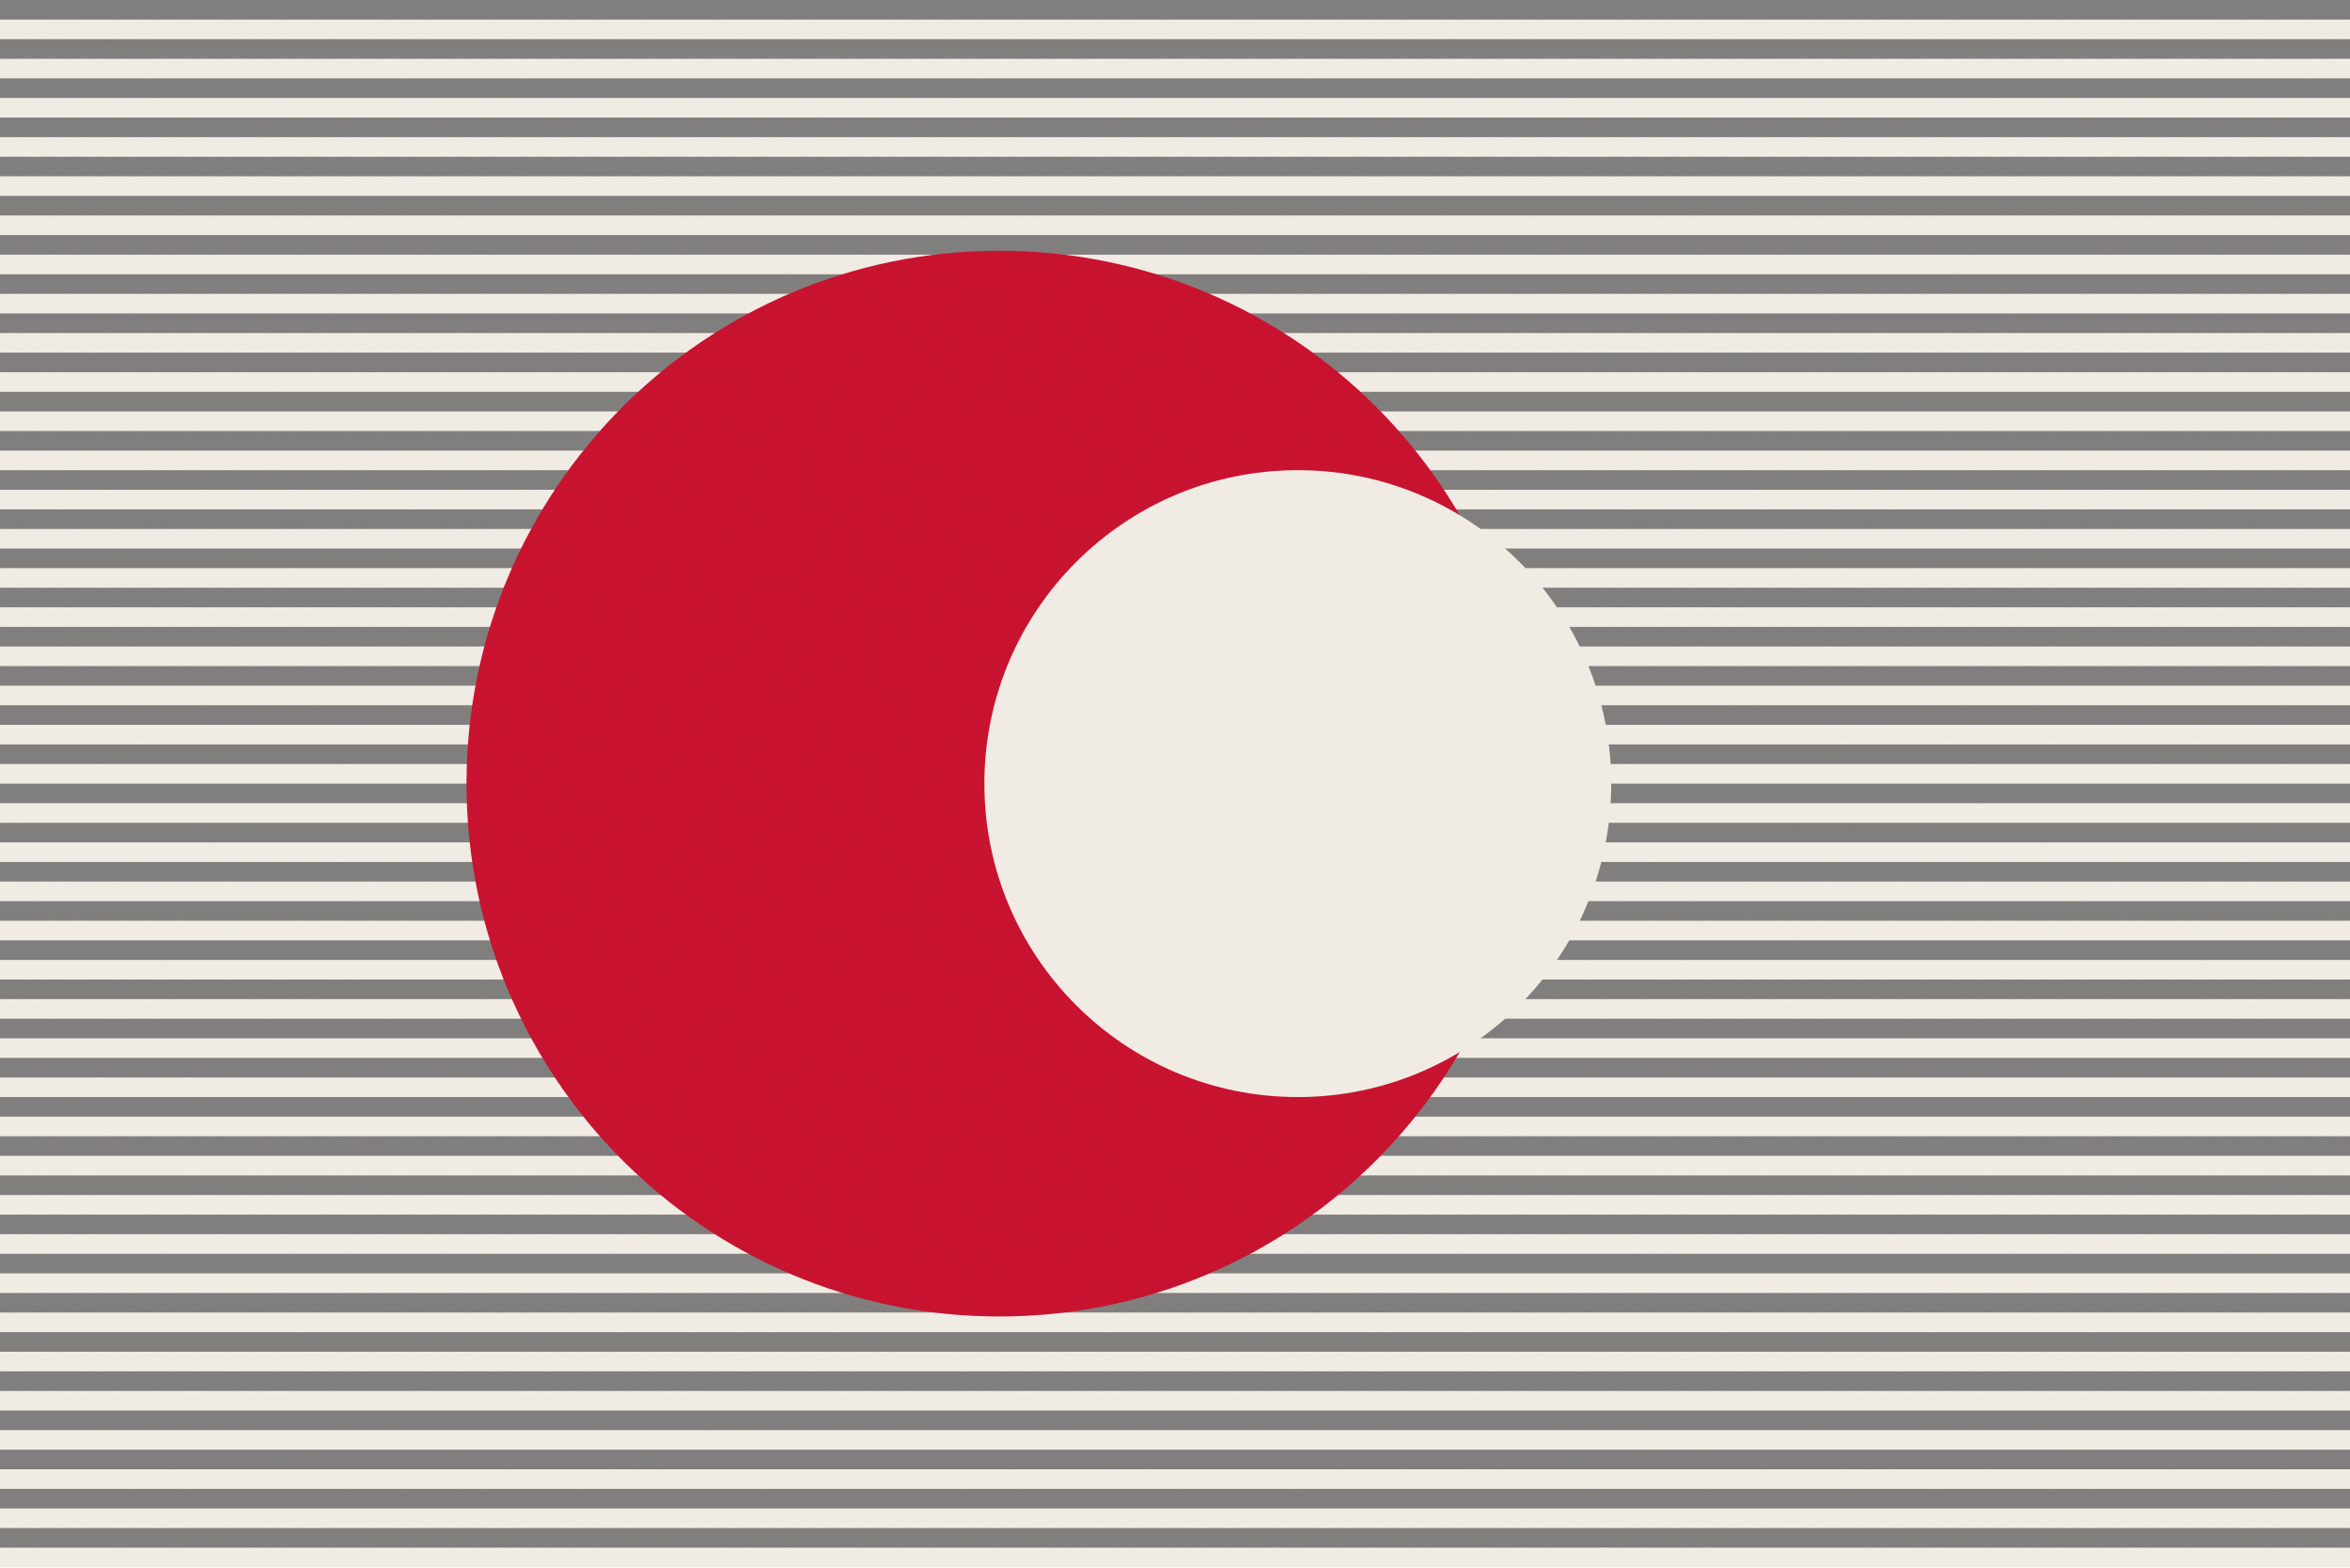
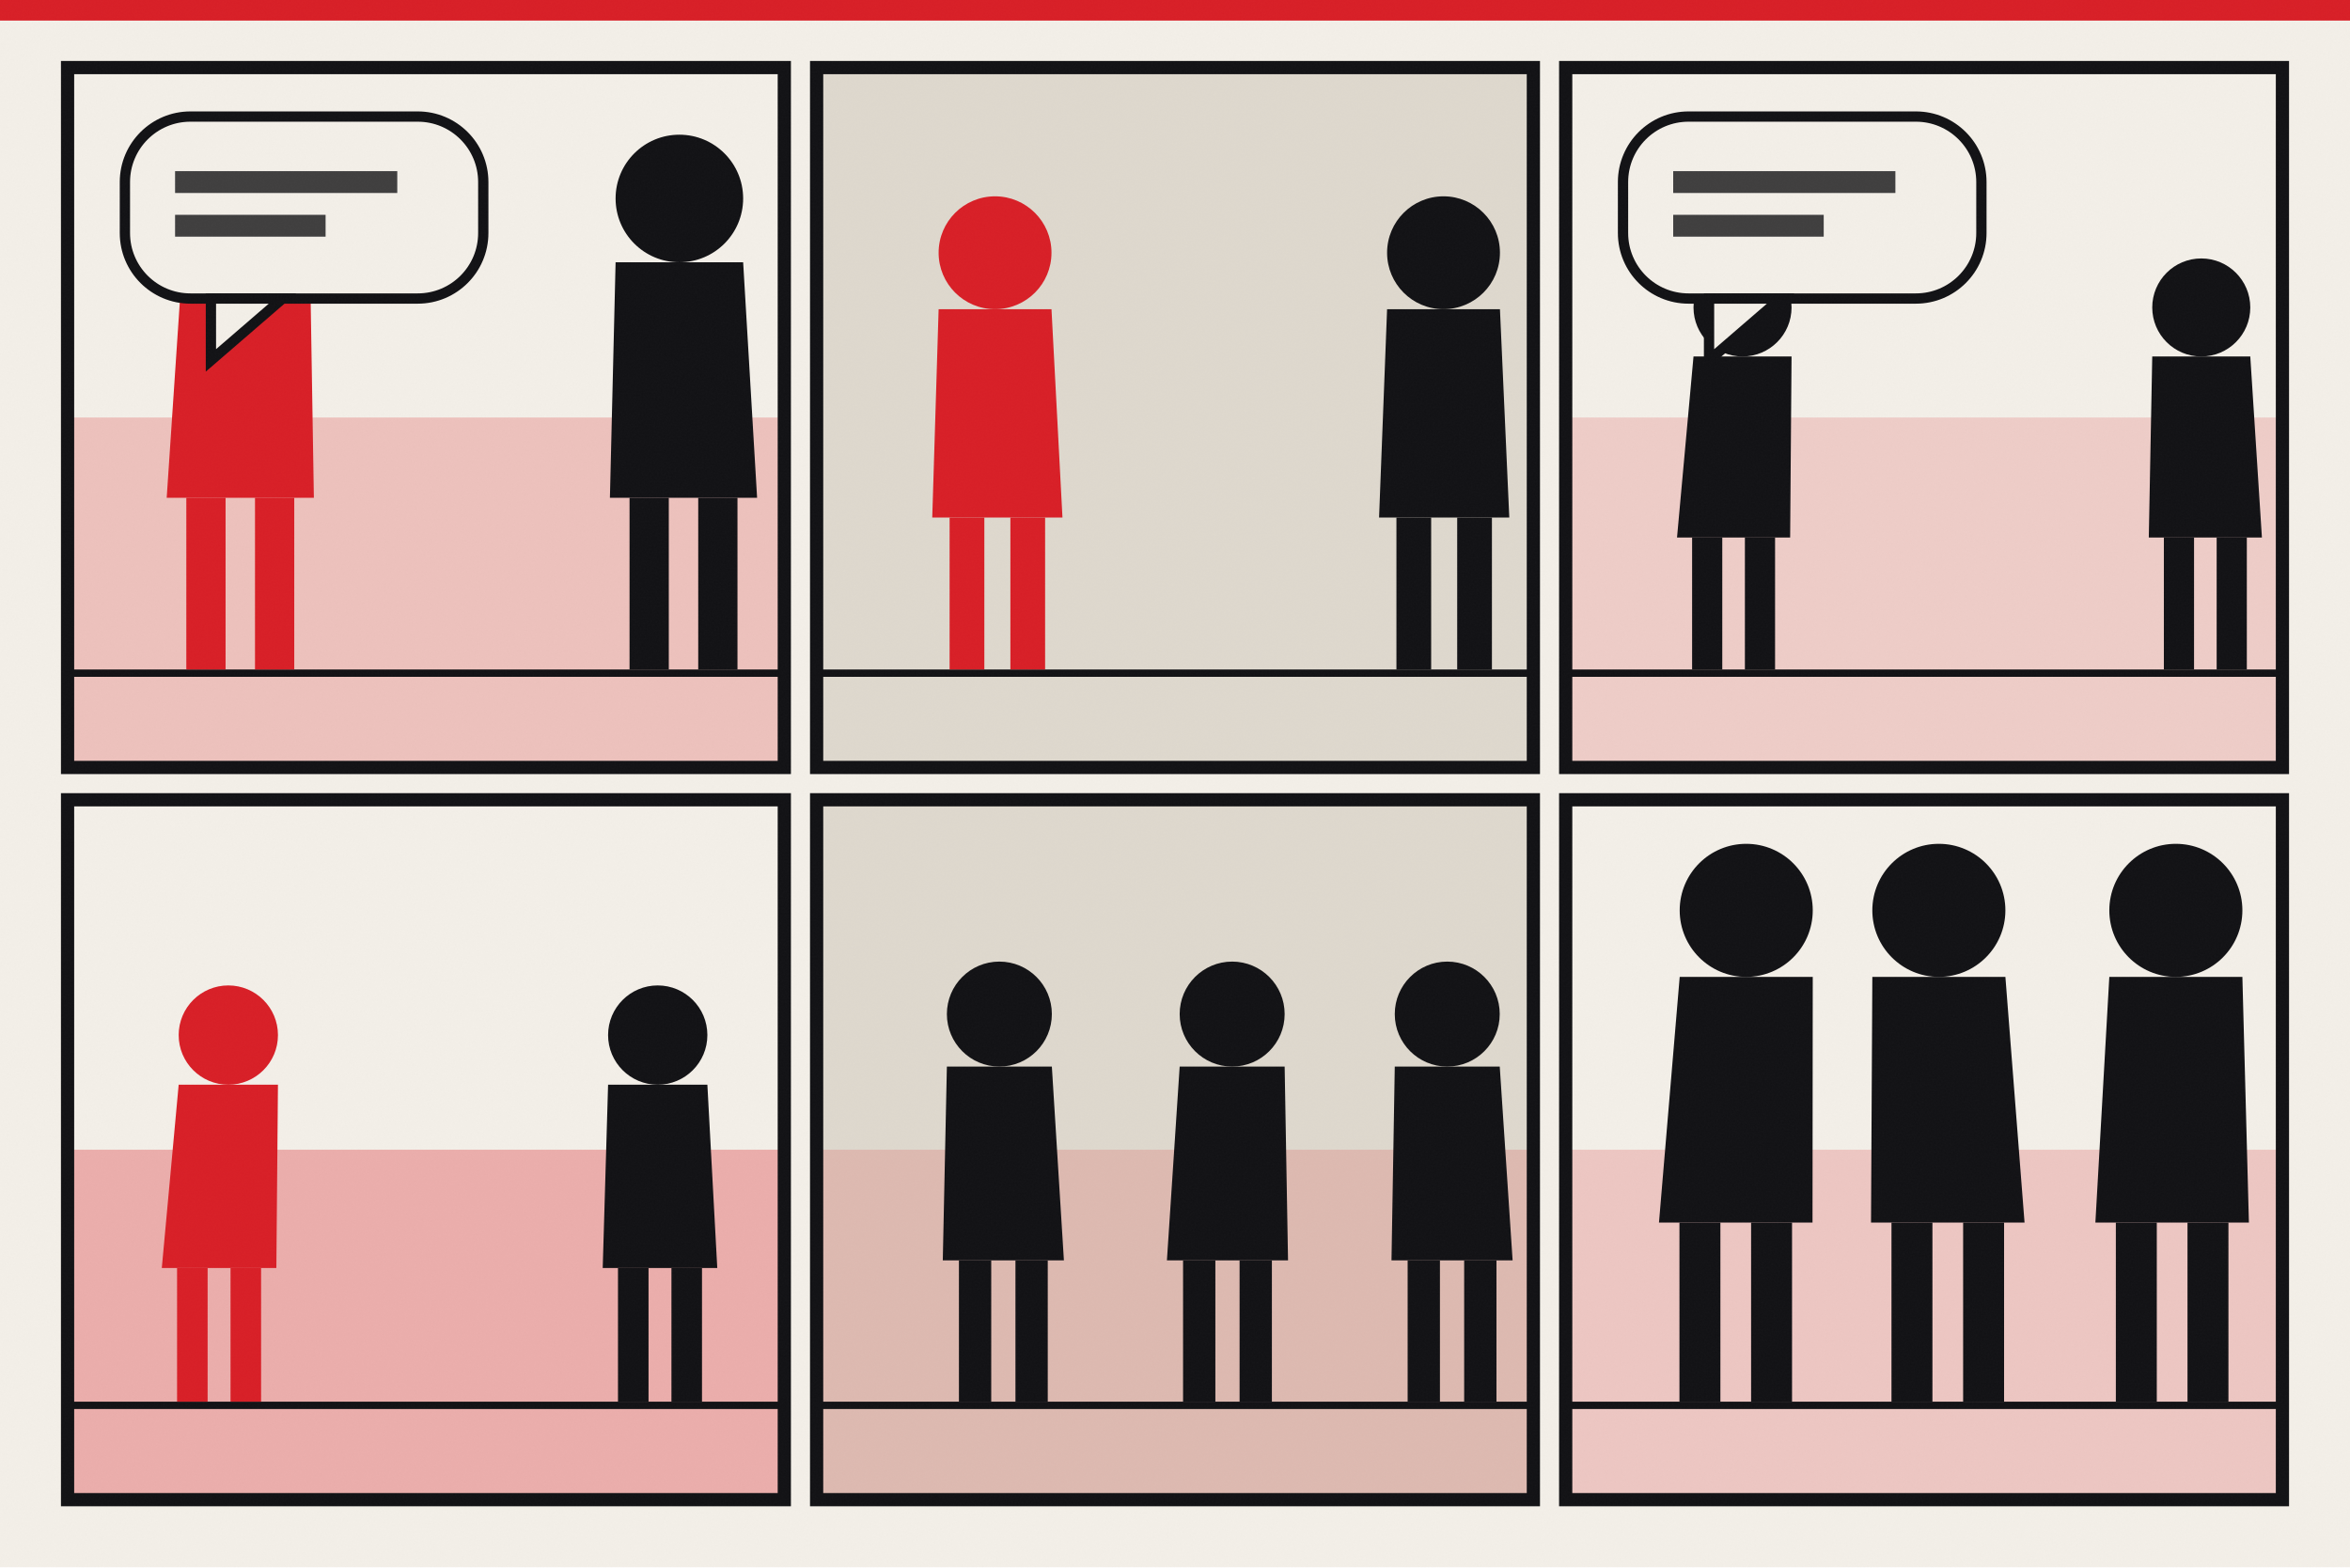
<svg xmlns="http://www.w3.org/2000/svg" viewBox="0 0 1600 1067" width="1600" height="1067" role="img">
  <defs>
+     <clipPath id="clip0">
+       <rect x="46" y="46" width="488" height="476.5" />
+     </clipPath>
+     <clipPath id="clip1">
+       <rect x="556" y="46" width="488" height="476.5" />
+     </clipPath>
+     <clipPath id="clip2">
+       <rect x="1066" y="46" width="488" height="476.5" />
+     </clipPath>
+     <clipPath id="clip3">
+       <rect x="46" y="544.5" width="488" height="476.5" />
+     </clipPath>
+     <clipPath id="clip4">
+       <rect x="556" y="544.5" width="488" height="476.5" />
+     </clipPath>
+     <clipPath id="clip5">
+       <rect x="1066" y="544.5" width="488" height="476.5" />
+     </clipPath>
    <filter id="grain" x="0" y="0" width="100%" height="100%">
-       <feTurbulence type="fractalNoise" baseFrequency="0.9" numOctaves="2" stitchTiles="stitch" />
+       <feTurbulence type="fractalNoise" baseFrequency="0.85" numOctaves="2" stitchTiles="stitch" />
      <feColorMatrix type="saturate" values="0" />
      <feComponentTransfer>
        <feFuncA type="linear" slope="0.4" />
      </feComponentTransfer>
    </filter>
  </defs>
  <g>
-     <rect width="1600" height="1067" fill="#F1ECE4" />
-     <rect x="0" y="0" width="1600" height="13.338" fill="#101014" opacity="0.5" />
-     <rect x="0" y="26.675" width="1600" height="13.338" fill="#101014" opacity="0.5" />
-     <rect x="0" y="53.35" width="1600" height="13.338" fill="#101014" opacity="0.5" />
-     <rect x="0" y="80.025" width="1600" height="13.338" fill="#101014" opacity="0.5" />
-     <rect x="0" y="106.7" width="1600" height="13.338" fill="#101014" opacity="0.5" />
-     <rect x="0" y="133.375" width="1600" height="13.338" fill="#101014" opacity="0.5" />
-     <rect x="0" y="160.05" width="1600" height="13.338" fill="#101014" opacity="0.5" />
-     <rect x="0" y="186.725" width="1600" height="13.338" fill="#101014" opacity="0.5" />
-     <rect x="0" y="213.4" width="1600" height="13.338" fill="#101014" opacity="0.5" />
-     <rect x="0" y="240.075" width="1600" height="13.338" fill="#101014" opacity="0.5" />
-     <rect x="0" y="266.75" width="1600" height="13.338" fill="#101014" opacity="0.5" />
-     <rect x="0" y="293.425" width="1600" height="13.338" fill="#101014" opacity="0.5" />
-     <rect x="0" y="320.1" width="1600" height="13.338" fill="#101014" opacity="0.5" />
-     <rect x="0" y="346.775" width="1600" height="13.338" fill="#101014" opacity="0.5" />
-     <rect x="0" y="373.45" width="1600" height="13.338" fill="#101014" opacity="0.5" />
-     <rect x="0" y="400.125" width="1600" height="13.338" fill="#101014" opacity="0.5" />
-     <rect x="0" y="426.8" width="1600" height="13.338" fill="#101014" opacity="0.5" />
-     <rect x="0" y="453.475" width="1600" height="13.338" fill="#101014" opacity="0.5" />
-     <rect x="0" y="480.15" width="1600" height="13.338" fill="#101014" opacity="0.5" />
-     <rect x="0" y="506.825" width="1600" height="13.338" fill="#101014" opacity="0.5" />
-     <rect x="0" y="533.5" width="1600" height="13.338" fill="#101014" opacity="0.5" />
-     <rect x="0" y="560.175" width="1600" height="13.338" fill="#101014" opacity="0.5" />
-     <rect x="0" y="586.85" width="1600" height="13.338" fill="#101014" opacity="0.5" />
-     <rect x="0" y="613.525" width="1600" height="13.338" fill="#101014" opacity="0.5" />
-     <rect x="0" y="640.2" width="1600" height="13.338" fill="#101014" opacity="0.5" />
-     <rect x="0" y="666.875" width="1600" height="13.338" fill="#101014" opacity="0.5" />
-     <rect x="0" y="693.55" width="1600" height="13.338" fill="#101014" opacity="0.5" />
-     <rect x="0" y="720.225" width="1600" height="13.338" fill="#101014" opacity="0.5" />
-     <rect x="0" y="746.9" width="1600" height="13.338" fill="#101014" opacity="0.5" />
-     <rect x="0" y="773.575" width="1600" height="13.338" fill="#101014" opacity="0.5" />
-     <rect x="0" y="800.25" width="1600" height="13.338" fill="#101014" opacity="0.5" />
-     <rect x="0" y="826.925" width="1600" height="13.338" fill="#101014" opacity="0.5" />
-     <rect x="0" y="853.6" width="1600" height="13.338" fill="#101014" opacity="0.5" />
-     <rect x="0" y="880.275" width="1600" height="13.338" fill="#101014" opacity="0.5" />
-     <rect x="0" y="906.95" width="1600" height="13.338" fill="#101014" opacity="0.5" />
-     <rect x="0" y="933.625" width="1600" height="13.338" fill="#101014" opacity="0.5" />
-     <rect x="0" y="960.3" width="1600" height="13.338" fill="#101014" opacity="0.5" />
-     <rect x="0" y="986.975" width="1600" height="13.338" fill="#101014" opacity="0.5" />
-     <rect x="0" y="1013.65" width="1600" height="13.338" fill="#101014" opacity="0.5" />
-     <rect x="0" y="1040.325" width="1600" height="13.338" fill="#101014" opacity="0.5" />
-     <circle cx="680.405" cy="533.5" r="362.78" fill="#C8102E" />
-     <circle cx="883.608" cy="533.5" r="213.4" fill="#F1ECE4" />
+     <rect width="1600" height="1067" fill="#F3EFE8" />
+     <rect x="0" y="0" width="1600" height="14" fill="#D81E26" />
+     <g clip-path="url(#clip0)">
+       <rect x="46" y="46" width="488" height="476.5" fill="#F3EFE8" />
+       <rect x="46" y="284.25" width="488" height="238.25" fill="#D81E26" opacity="0.223" />
+       <rect x="46" y="455.79" width="488" height="5" fill="#111114" />
+       <circle cx="167.664" cy="135.129" r="43.423" fill="#D81E26" />
+       <path d="M113.496 338.882 L124.241 178.552 L211.086 178.552 L213.703 338.882 Z" fill="#D81E26" />
+       <rect x="126.857" y="338.882" width="26.722" height="116.908" fill="#D81E26" />
+       <rect x="173.62" y="338.882" width="26.722" height="116.908" fill="#D81E26" />
+       <circle cx="462.55" cy="135.129" r="43.423" fill="#111114" />
+       <path d="M415.266 338.882 L419.128 178.552 L505.973 178.552 L515.473 338.882 Z" fill="#111114" />
+       <rect x="428.627" y="338.882" width="26.722" height="116.908" fill="#111114" />
+       <rect x="475.39" y="338.882" width="26.722" height="116.908" fill="#111114" />
+       <rect x="85.04" y="79.355" width="244" height="123.89" rx="44.6" fill="#F3EFE8" stroke="#111114" stroke-width="7" />
+       <path d="M143.6 203.245 l0 42.123 l48.8 -42.123 Z" fill="#F3EFE8" stroke="#111114" stroke-width="7" />
+       <rect x="119.2" y="116.522" width="151.28" height="14.867" fill="#111114" opacity="0.8" />
+       <rect x="119.2" y="146.256" width="102.48" height="14.867" fill="#111114" opacity="0.8" />
+     </g>
+     <rect x="46" y="46" width="488" height="476.5" fill="none" stroke="#111114" stroke-width="9" />
+     <g clip-path="url(#clip1)">
+       <rect x="556" y="46" width="488" height="476.5" fill="#DED8CD" />
+       <rect x="556" y="455.79" width="488" height="5" fill="#111114" />
+       <circle cx="677.485" cy="172.077" r="38.419" fill="#D81E26" />
+       <path d="M634.723 352.353 L639.066 210.497 L715.905 210.497 L723.383 352.353 Z" fill="#D81E26" />
+       <rect x="646.545" y="352.353" width="23.643" height="103.437" fill="#D81E26" />
+       <rect x="687.919" y="352.353" width="23.643" height="103.437" fill="#D81E26" />
+       <circle cx="982.822" cy="172.077" r="38.419" fill="#111114" />
+       <path d="M938.94 352.353 L944.402 210.497 L1021.241 210.497 L1027.6 352.353 Z" fill="#111114" />
+       <rect x="950.762" y="352.353" width="23.643" height="103.437" fill="#111114" />
+       <rect x="992.136" y="352.353" width="23.643" height="103.437" fill="#111114" />
+     </g>
+     <rect x="556" y="46" width="488" height="476.5" fill="none" stroke="#111114" stroke-width="9" />
+     <g clip-path="url(#clip2)">
+       <rect x="1066" y="46" width="488" height="476.5" fill="#F3EFE8" />
+       <rect x="1066" y="284.25" width="488" height="238.25" fill="#D81E26" opacity="0.171" />
+       <rect x="1066" y="455.79" width="488" height="5" fill="#111114" />
+       <circle cx="1186.402" cy="209.327" r="33.375" fill="#111114" />
+       <path d="M1141.805 365.934 L1153.027 242.702 L1219.778 242.702 L1218.825 365.934 Z" fill="#111114" />
+       <rect x="1152.074" y="365.934" width="20.539" height="89.856" fill="#111114" />
+       <rect x="1188.017" y="365.934" width="20.539" height="89.856" fill="#111114" />
+       <circle cx="1498.735" cy="209.327" r="33.375" fill="#111114" />
+       <path d="M1463.007 365.934 L1465.359 242.702 L1532.11 242.702 L1540.027 365.934 Z" fill="#111114" />
+       <rect x="1473.276" y="365.934" width="20.539" height="89.856" fill="#111114" />
+       <rect x="1509.219" y="365.934" width="20.539" height="89.856" fill="#111114" />
+       <rect x="1105.04" y="79.355" width="244" height="123.89" rx="44.6" fill="#F3EFE8" stroke="#111114" stroke-width="7" />
+       <path d="M1163.6 203.245 l0 42.123 l48.8 -42.123 Z" fill="#F3EFE8" stroke="#111114" stroke-width="7" />
+       <rect x="1139.2" y="116.522" width="151.28" height="14.867" fill="#111114" opacity="0.8" />
+       <rect x="1139.2" y="146.256" width="102.48" height="14.867" fill="#111114" opacity="0.8" />
+     </g>
+     <rect x="1066" y="46" width="488" height="476.5" fill="none" stroke="#111114" stroke-width="9" />
+     <g clip-path="url(#clip3)">
+       <rect x="46" y="544.5" width="488" height="476.5" fill="#F3EFE8" />
+       <rect x="46" y="782.75" width="488" height="238.25" fill="#D81E26" opacity="0.314" />
+       <rect x="46" y="954.29" width="488" height="5" fill="#111114" />
+       <circle cx="155.451" cy="704.692" r="33.8" fill="#D81E26" />
+       <path d="M110.158 863.291 L121.652 738.492 L189.251 738.492 L188.157 863.291 Z" fill="#D81E26" />
+       <rect x="120.558" y="863.291" width="20.8" height="90.999" fill="#D81E26" />
+       <rect x="156.957" y="863.291" width="20.8" height="90.999" fill="#D81E26" />
+       <circle cx="447.814" cy="704.692" r="33.8" fill="#111114" />
+       <path d="M410.357 863.291 L414.015 738.492 L481.614 738.492 L488.356 863.291 Z" fill="#111114" />
+       <rect x="420.756" y="863.291" width="20.8" height="90.999" fill="#111114" />
+       <rect x="457.156" y="863.291" width="20.8" height="90.999" fill="#111114" />
+     </g>
+     <rect x="46" y="544.5" width="488" height="476.5" fill="none" stroke="#111114" stroke-width="9" />
+     <g clip-path="url(#clip4)">
+       <rect x="556" y="544.5" width="488" height="476.5" fill="#DED8CD" />
+       <rect x="556" y="782.75" width="488" height="238.25" fill="#D81E26" opacity="0.169" />
+       <rect x="556" y="954.29" width="488" height="5" fill="#111114" />
+       <circle cx="680.419" cy="690.399" r="35.735" fill="#111114" />
+       <path d="M641.894 858.08 L644.684 726.135 L716.154 726.135 L724.36 858.08 Z" fill="#111114" />
+       <rect x="652.89" y="858.08" width="21.991" height="96.21" fill="#111114" />
+       <rect x="691.374" y="858.08" width="21.991" height="96.21" fill="#111114" />
+       <circle cx="838.917" cy="690.399" r="35.735" fill="#111114" />
+       <path d="M794.496 858.08 L803.181 726.135 L874.652 726.135 L876.962 858.08 Z" fill="#111114" />
+       <rect x="805.492" y="858.08" width="21.991" height="96.21" fill="#111114" />
+       <rect x="843.976" y="858.08" width="21.991" height="96.21" fill="#111114" />
+       <circle cx="985.364" cy="690.399" r="35.735" fill="#111114" />
+       <path d="M947.399 858.08 L949.629 726.135 L1021.1 726.135 L1029.865 858.08 Z" fill="#111114" />
+       <rect x="958.394" y="858.08" width="21.991" height="96.21" fill="#111114" />
+       <rect x="996.878" y="858.08" width="21.991" height="96.21" fill="#111114" />
+     </g>
+     <rect x="556" y="544.5" width="488" height="476.5" fill="none" stroke="#111114" stroke-width="9" />
+     <g clip-path="url(#clip5)">
+       <rect x="1066" y="544.5" width="488" height="476.5" fill="#F3EFE8" />
+       <rect x="1066" y="782.75" width="488" height="238.25" fill="#D81E26" opacity="0.198" />
+       <rect x="1066" y="954.29" width="488" height="5" fill="#111114" />
+       <circle cx="1188.919" cy="619.788" r="45.297" fill="#111114" />
+       <path d="M1129.517 832.336 L1143.622 665.085 L1234.216 665.085 L1234.049 832.336 Z" fill="#111114" />
+       <rect x="1143.455" y="832.336" width="27.875" height="121.954" fill="#111114" />
+       <rect x="1192.237" y="832.336" width="27.875" height="121.954" fill="#111114" />
+       <circle cx="1320.076" cy="619.788" r="45.297" fill="#111114" />
+       <path d="M1273.884 832.336 L1274.779 665.085 L1365.374 665.085 L1378.416 832.336 Z" fill="#111114" />
+       <rect x="1287.821" y="832.336" width="27.875" height="121.954" fill="#111114" />
+       <rect x="1336.603" y="832.336" width="27.875" height="121.954" fill="#111114" />
+       <circle cx="1481.43" cy="619.788" r="45.297" fill="#111114" />
+       <path d="M1426.643 832.336 L1436.133 665.085 L1526.727 665.085 L1531.175 832.336 Z" fill="#111114" />
+       <rect x="1440.58" y="832.336" width="27.875" height="121.954" fill="#111114" />
+       <rect x="1489.362" y="832.336" width="27.875" height="121.954" fill="#111114" />
+     </g>
+     <rect x="1066" y="544.5" width="488" height="476.5" fill="none" stroke="#111114" stroke-width="9" />
  </g>
-   <rect width="1600" height="1067" filter="url(#grain)" opacity="0.085" />
+   <rect width="1600" height="1067" filter="url(#grain)" opacity="0.07" />
</svg>
